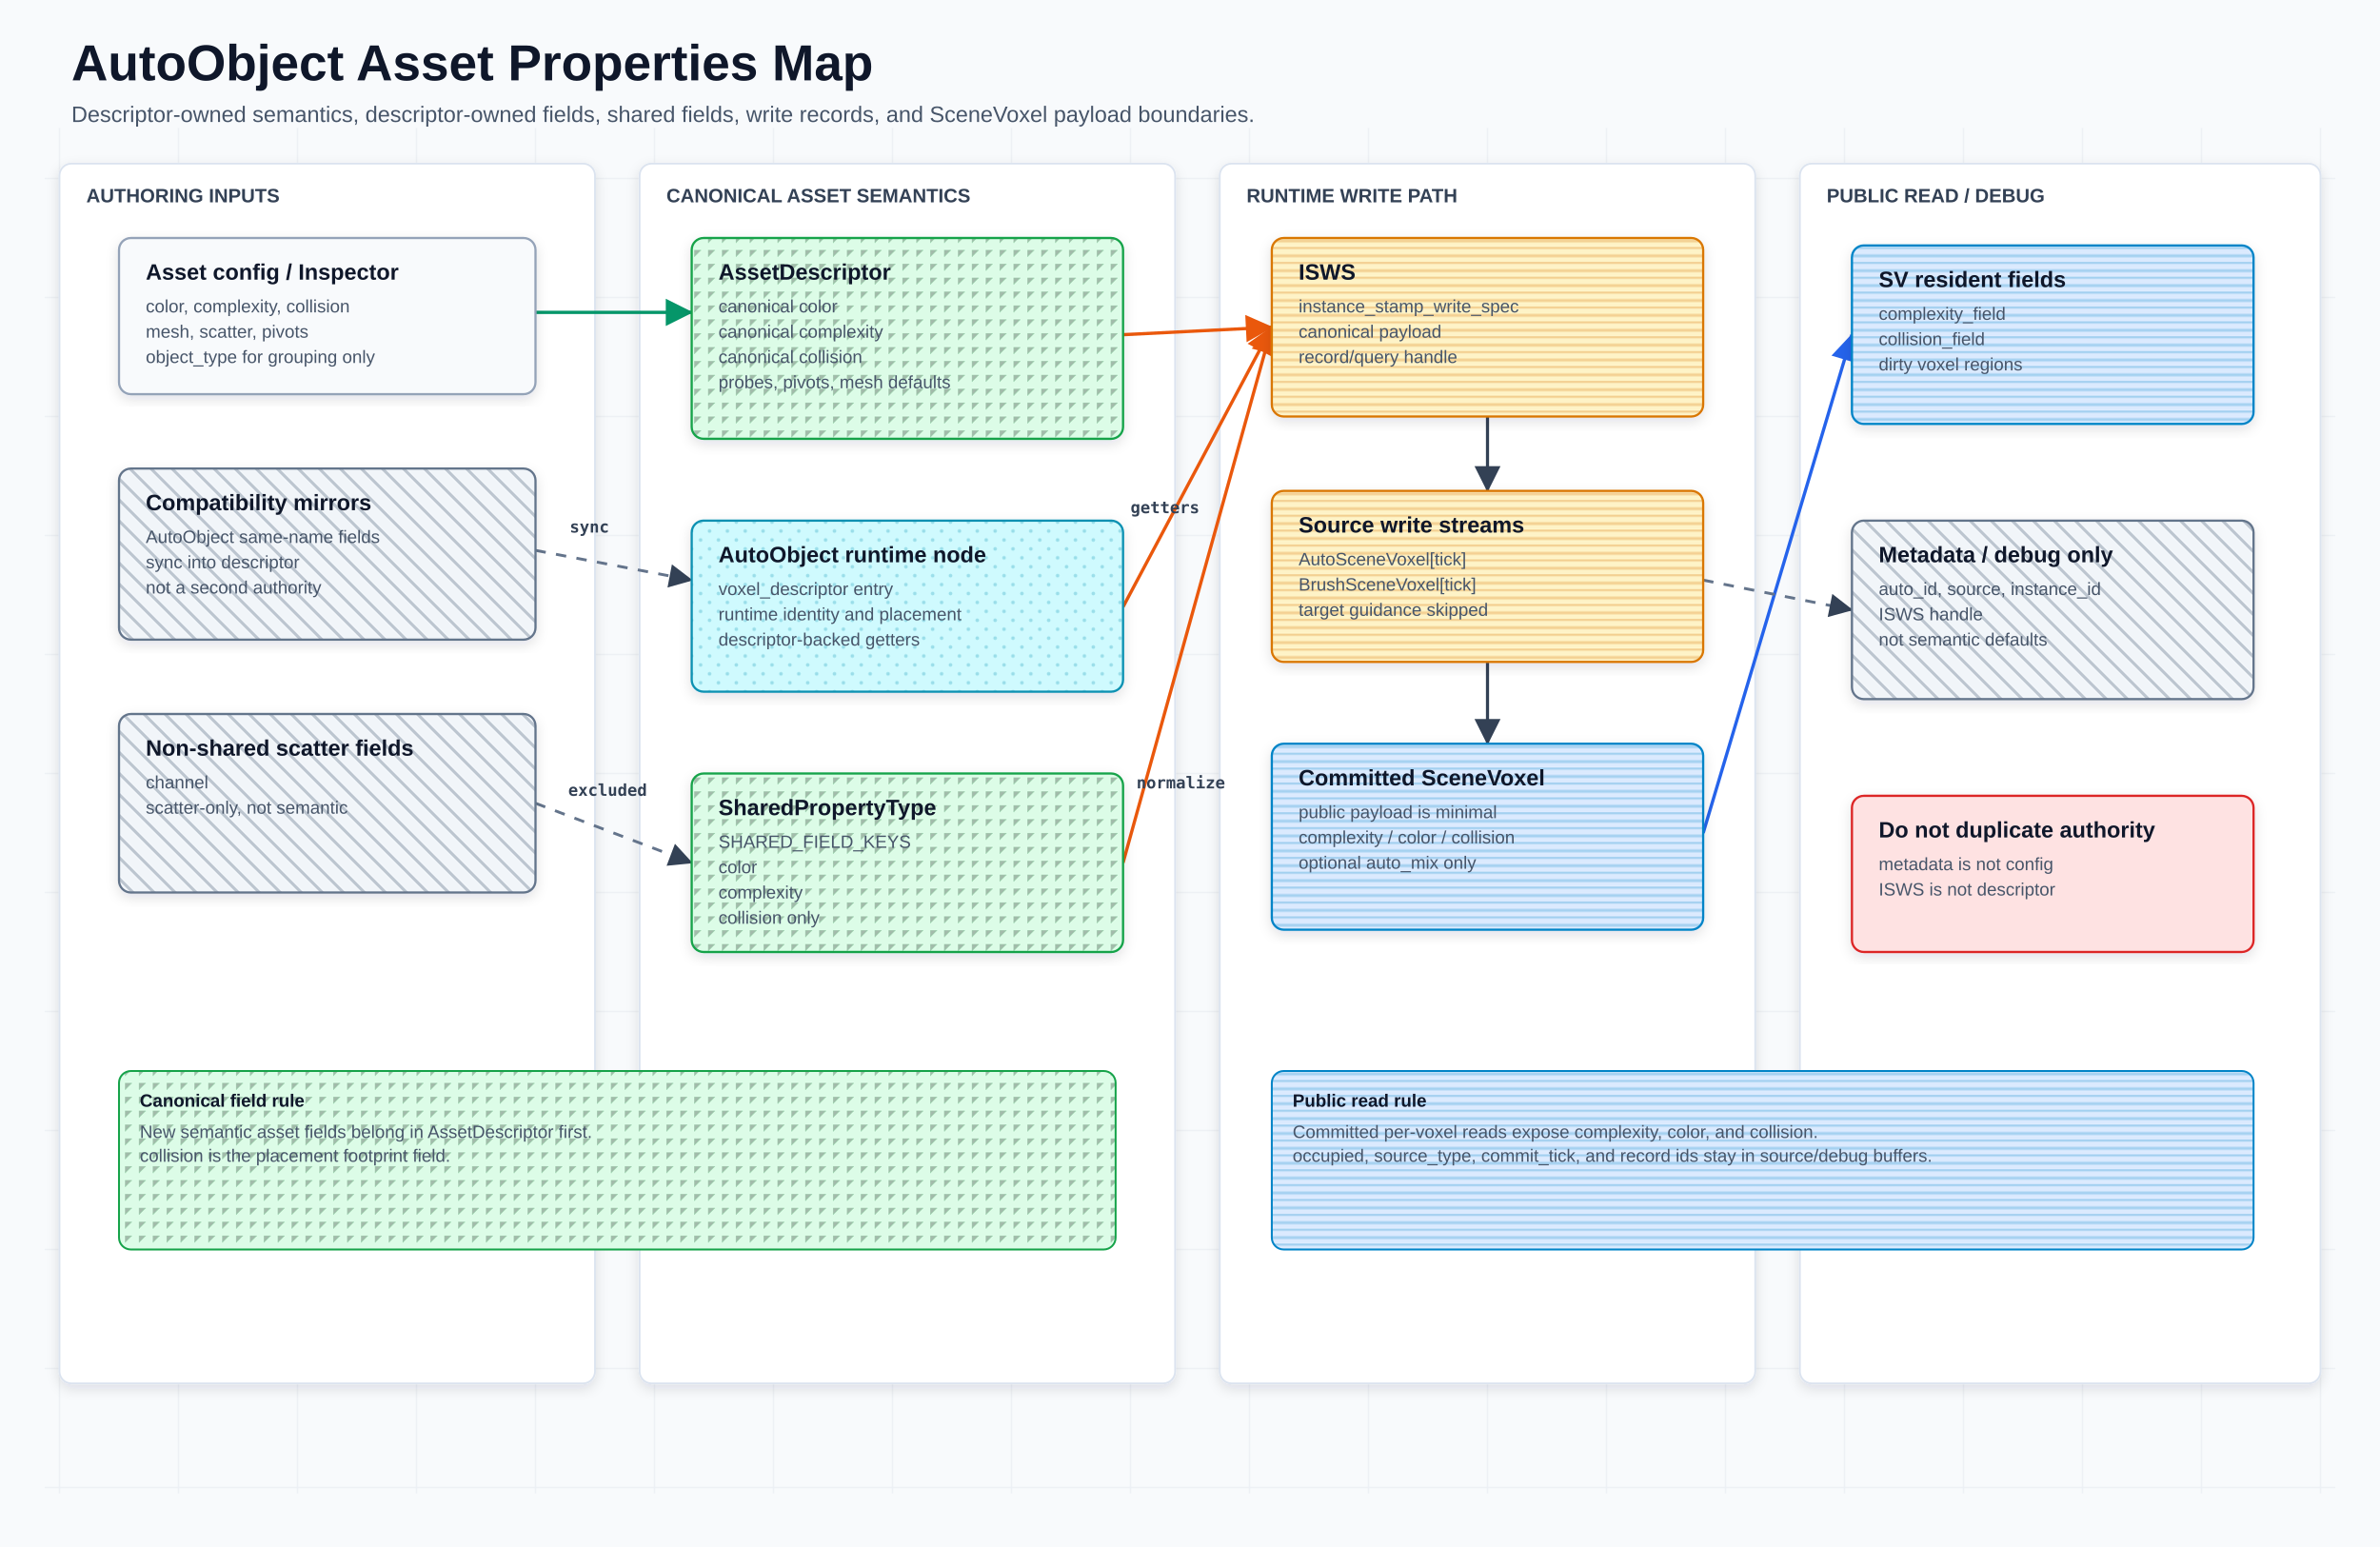
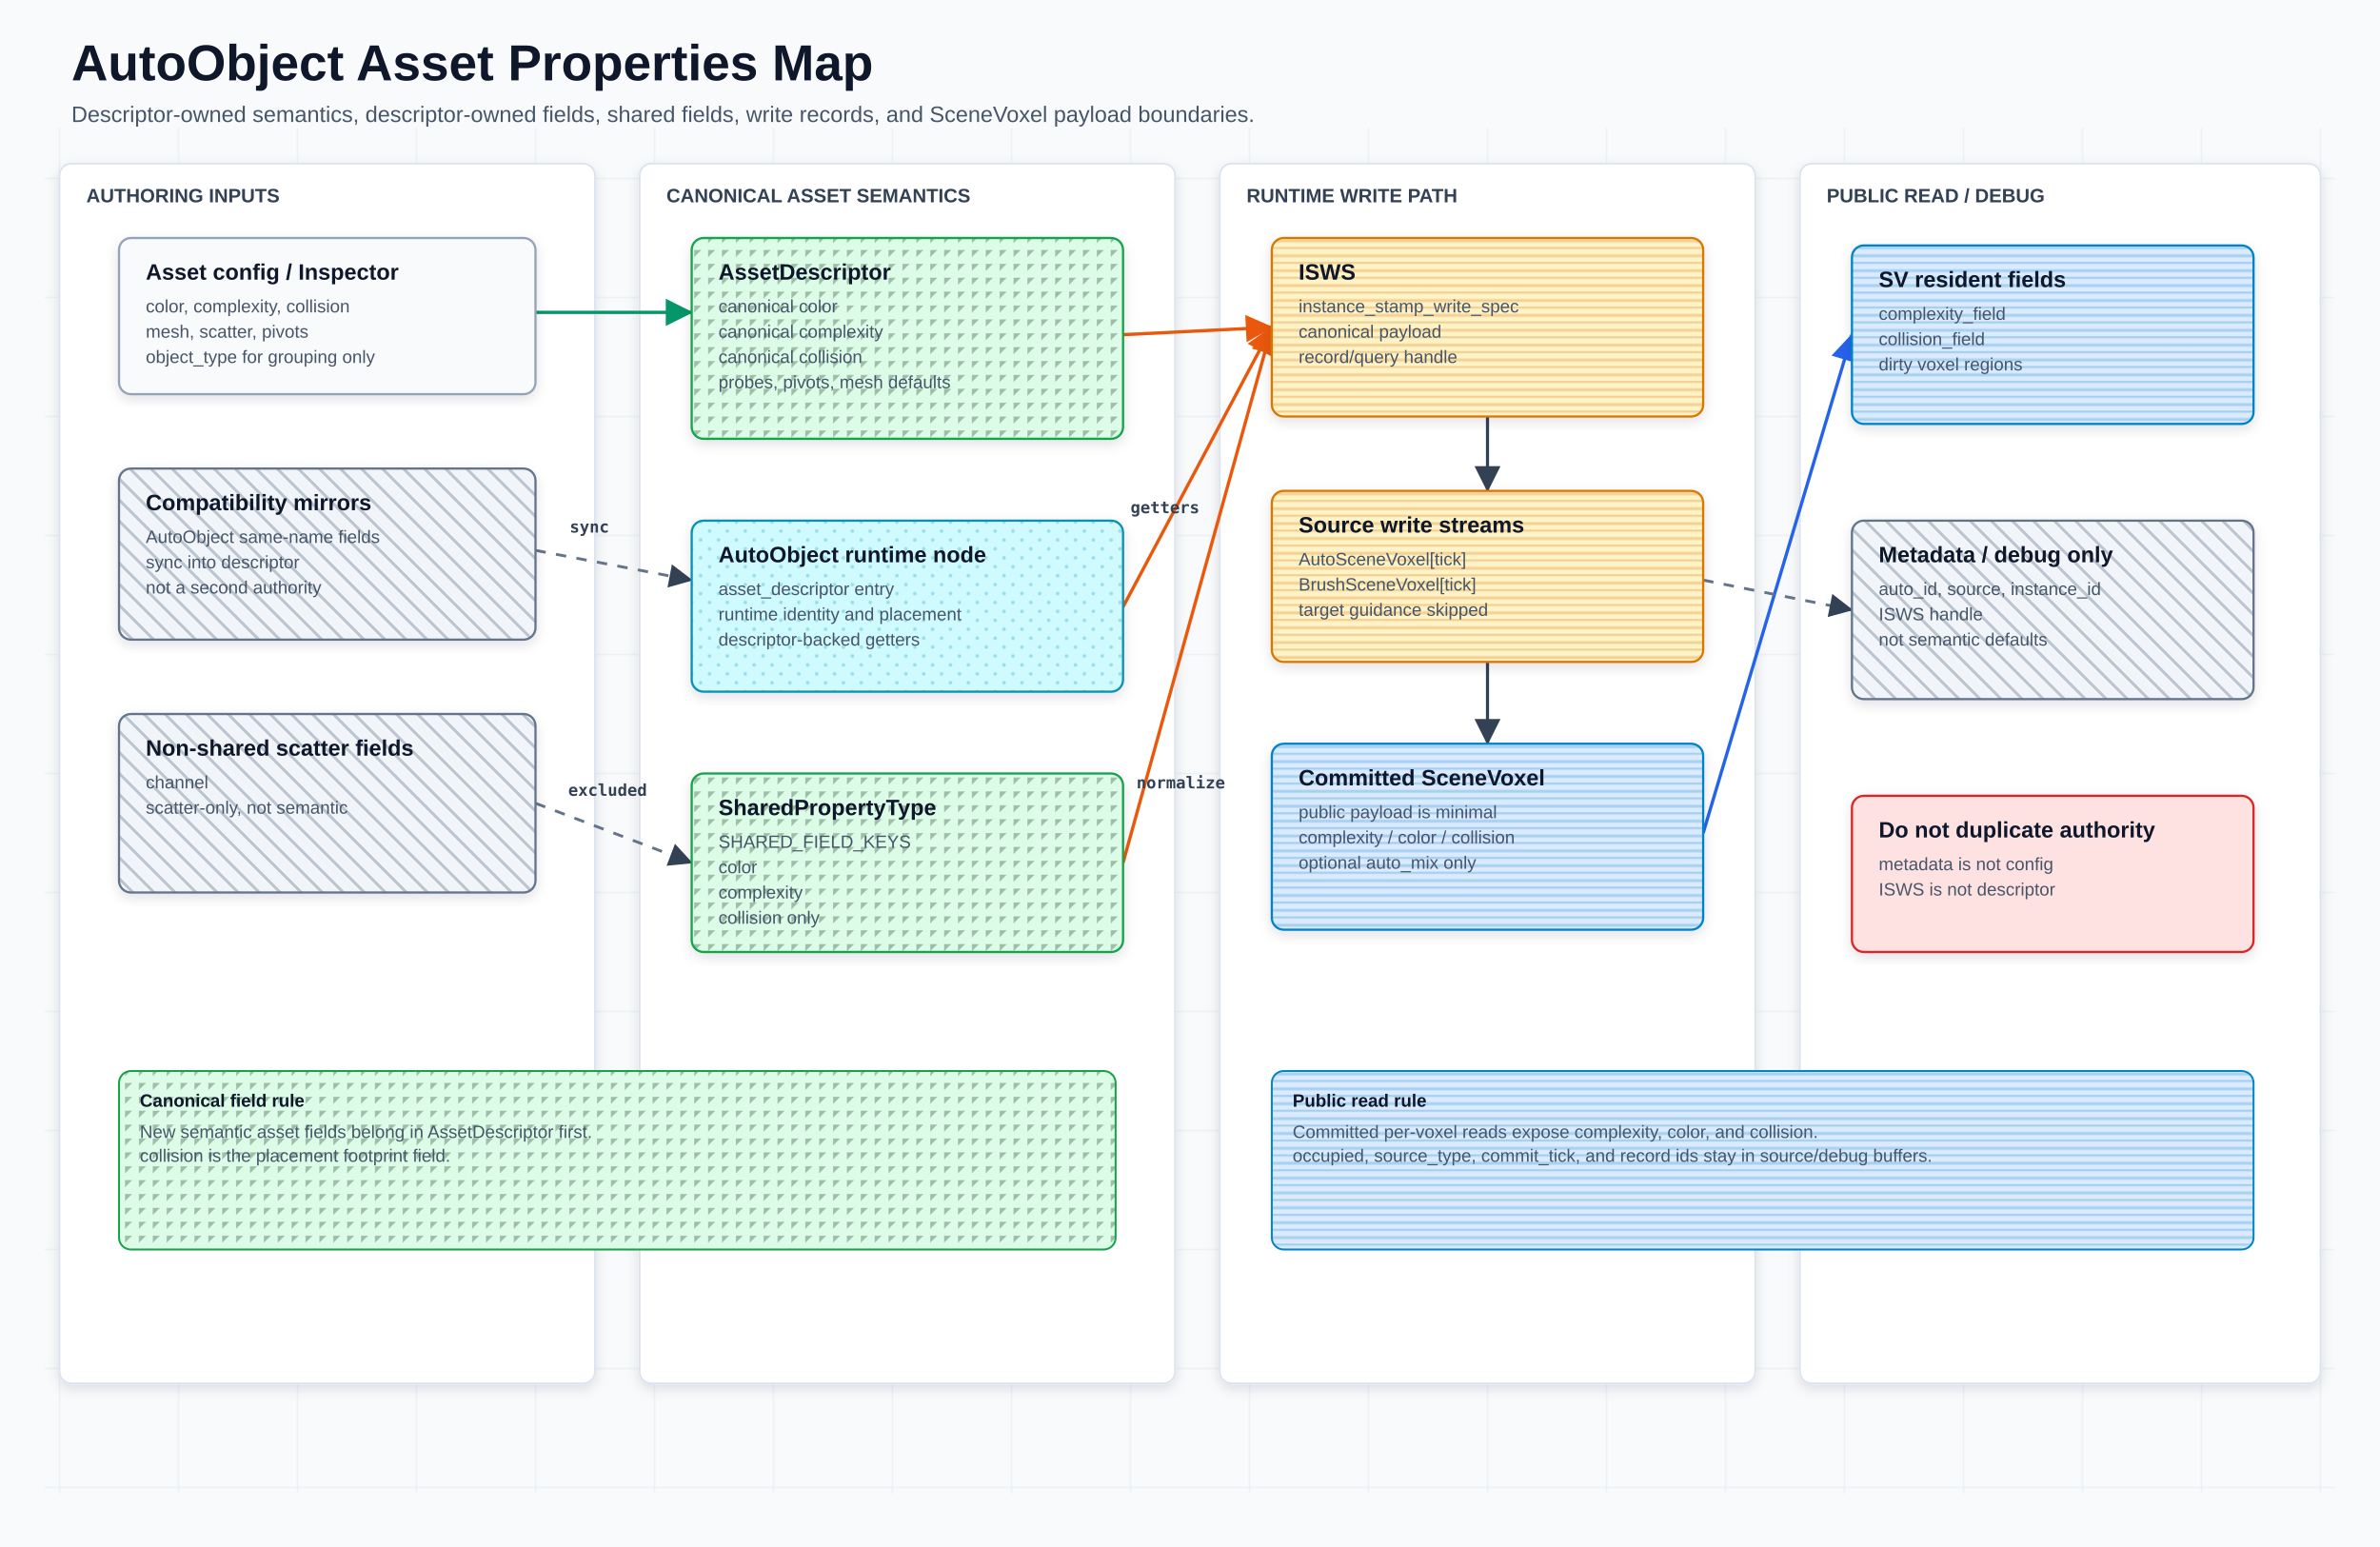
<svg xmlns="http://www.w3.org/2000/svg" width="1600" height="1040" viewBox="0 0 1600 1040" role="img" aria-labelledby="title desc">
  <defs>
    <marker id="arrow" viewBox="0 0 12 12" refX="10.5" refY="6" markerWidth="10" markerHeight="10" orient="auto">
      <path d="M1,1 L11,6 L1,11 Z" fill="#334155" />
    </marker>
    <marker id="arrow-blue" viewBox="0 0 12 12" refX="10.5" refY="6" markerWidth="10" markerHeight="10" orient="auto">
      <path d="M1,1 L11,6 L1,11 Z" fill="#2563eb" />
    </marker>
    <marker id="arrow-green" viewBox="0 0 12 12" refX="10.5" refY="6" markerWidth="10" markerHeight="10" orient="auto">
      <path d="M1,1 L11,6 L1,11 Z" fill="#059669" />
    </marker>
    <marker id="arrow-orange" viewBox="0 0 12 12" refX="10.5" refY="6" markerWidth="10" markerHeight="10" orient="auto">
      <path d="M1,1 L11,6 L1,11 Z" fill="#ea580c" />
    </marker>
    <filter id="shadow" x="-8%" y="-8%" width="116%" height="116%">
      <feDropShadow dx="0" dy="3" stdDeviation="4" flood-color="#0f172a" flood-opacity="0.12" />
    </filter>
    <pattern id="autoobject-dot-bg" patternUnits="userSpaceOnUse" width="12" height="12">
      <rect width="12" height="12" fill="#cffafe" />
      <circle cx="3" cy="3" r="1.25" fill="#0891b2" opacity="0.256" />
      <circle cx="9" cy="9" r="1.25" fill="#0891b2" opacity="0.256" />
    </pattern>
    <pattern id="descriptor-grid" patternUnits="userSpaceOnUse" width="9.333" height="9.333">
      <rect width="9.333" height="9.333" fill="#dcfce7" />
      <path d="M4.667 0H0V4.667" stroke="#16a34a" stroke-width="0.333" opacity="0.258" />
      <path d="M0 4.667L4.667 0" stroke="#16a34a" stroke-width="0.333" opacity="0.258" />
    </pattern>
    <pattern id="sv-stripe-blue" patternUnits="userSpaceOnUse" width="10" height="10">
      <rect width="10" height="10" fill="#dbeafe" />
      <rect y="1" width="10" height="2" fill="#0284c7" opacity="0.235" />
      <rect y="6" width="10" height="1.5" fill="#0284c7" opacity="0.235" />
    </pattern>
    <pattern id="sv-stripe-amber" patternUnits="userSpaceOnUse" width="10" height="10">
      <rect width="10" height="10" fill="#fef3c7" />
      <rect y="1" width="10" height="2" fill="#d97706" opacity="0.264" />
      <rect y="6" width="10" height="1.5" fill="#d97706" opacity="0.264" />
    </pattern>
    <pattern id="note-hatch" patternUnits="userSpaceOnUse" width="10" height="10" patternTransform="rotate(45)">
      <rect width="10" height="10" fill="#f1f5f9" />
      <rect x="0" y="0" width="10" height="2" fill="#64748b" opacity="0.362" />
    </pattern>
  </defs>
  <style>
    :root { color-scheme: light; }
    .bg { fill: #f8fafc; }
    .grid { stroke: #e2e8f0; stroke-width: 1; opacity: 0.7; }
    .title { fill: #0f172a; font: 700 34px "Segoe UI", "Microsoft YaHei", Arial, sans-serif; letter-spacing: 0; }
    .subtitle { fill: #475569; font: 500 15px "Segoe UI", "Microsoft YaHei", Arial, sans-serif; letter-spacing: 0; }
    .lane-title { fill: #334155; font: 700 13px "Segoe UI", "Microsoft YaHei", Arial, sans-serif; letter-spacing: 0; }
    .node-title { fill: #0f172a; font: 700 15px "Segoe UI", "Microsoft YaHei", Arial, sans-serif; letter-spacing: 0; }
    .small { fill: #475569; font: 500 12px "Segoe UI", "Microsoft YaHei", Arial, sans-serif; letter-spacing: 0; }
    .mono { fill: #334155; font: 600 11px Consolas, "Cascadia Mono", monospace; letter-spacing: 0; }
    .note-text { fill: #0f172a; font: 600 12px "Segoe UI", "Microsoft YaHei", Arial, sans-serif; letter-spacing: 0; }
    .lane { fill: #ffffff; stroke: #dbe3ef; stroke-width: 1.2; filter: url(#shadow); }
    .node { stroke-width: 1.5; filter: url(#shadow); }
    .edge { stroke: #334155; stroke-width: 2.1; fill: none; marker-end: url(#arrow); }
    .edge-blue { stroke: #2563eb; stroke-width: 2.2; fill: none; marker-end: url(#arrow-blue); }
    .edge-green { stroke: #059669; stroke-width: 2.2; fill: none; marker-end: url(#arrow-green); }
    .edge-orange { stroke: #ea580c; stroke-width: 2.2; fill: none; marker-end: url(#arrow-orange); }
    .edge-dash { stroke: #64748b; stroke-width: 1.9; fill: none; stroke-dasharray: 7 7; marker-end: url(#arrow); }
    .edge-warn { stroke: #dc2626; stroke-width: 2; fill: none; stroke-dasharray: 8 6; marker-end: url(#arrow); }
  </style>
  <rect class="bg" x="0" y="0" width="1600" height="1040" />
  <g opacity="0.65">
    <line class="grid" x1="40" y1="86" x2="40" y2="1004" />
    <line class="grid" x1="120" y1="86" x2="120" y2="1004" />
    <line class="grid" x1="200" y1="86" x2="200" y2="1004" />
    <line class="grid" x1="280" y1="86" x2="280" y2="1004" />
    <line class="grid" x1="360" y1="86" x2="360" y2="1004" />
    <line class="grid" x1="440" y1="86" x2="440" y2="1004" />
    <line class="grid" x1="520" y1="86" x2="520" y2="1004" />
    <line class="grid" x1="600" y1="86" x2="600" y2="1004" />
    <line class="grid" x1="680" y1="86" x2="680" y2="1004" />
    <line class="grid" x1="760" y1="86" x2="760" y2="1004" />
    <line class="grid" x1="840" y1="86" x2="840" y2="1004" />
    <line class="grid" x1="920" y1="86" x2="920" y2="1004" />
    <line class="grid" x1="1000" y1="86" x2="1000" y2="1004" />
    <line class="grid" x1="1080" y1="86" x2="1080" y2="1004" />
    <line class="grid" x1="1160" y1="86" x2="1160" y2="1004" />
    <line class="grid" x1="1240" y1="86" x2="1240" y2="1004" />
    <line class="grid" x1="1320" y1="86" x2="1320" y2="1004" />
    <line class="grid" x1="1400" y1="86" x2="1400" y2="1004" />
    <line class="grid" x1="1480" y1="86" x2="1480" y2="1004" />
    <line class="grid" x1="1560" y1="86" x2="1560" y2="1004" />
    <line class="grid" x1="30" y1="120" x2="1570" y2="120" />
    <line class="grid" x1="30" y1="200" x2="1570" y2="200" />
    <line class="grid" x1="30" y1="280" x2="1570" y2="280" />
    <line class="grid" x1="30" y1="360" x2="1570" y2="360" />
    <line class="grid" x1="30" y1="440" x2="1570" y2="440" />
    <line class="grid" x1="30" y1="520" x2="1570" y2="520" />
    <line class="grid" x1="30" y1="600" x2="1570" y2="600" />
    <line class="grid" x1="30" y1="680" x2="1570" y2="680" />
    <line class="grid" x1="30" y1="760" x2="1570" y2="760" />
    <line class="grid" x1="30" y1="840" x2="1570" y2="840" />
    <line class="grid" x1="30" y1="920" x2="1570" y2="920" />
    <line class="grid" x1="30" y1="1000" x2="1570" y2="1000" />
  </g>
  <text class="title" x="48" y="54">AutoObject Asset Properties Map</text>
  <text class="subtitle" x="48" y="82">Descriptor-owned semantics, descriptor-owned fields, shared fields, write records, and SceneVoxel payload boundaries.</text>
  <g>
    <rect class="lane" x="40" y="110" width="360" height="820" rx="8" />
    <text class="lane-title" x="58" y="136">AUTHORING INPUTS</text>
    <rect class="lane" x="430" y="110" width="360" height="820" rx="8" />
    <text class="lane-title" x="448" y="136">CANONICAL ASSET SEMANTICS</text>
    <rect class="lane" x="820" y="110" width="360" height="820" rx="8" />
    <text class="lane-title" x="838" y="136">RUNTIME WRITE PATH</text>
    <rect class="lane" x="1210" y="110" width="350" height="820" rx="8" />
    <text class="lane-title" x="1228" y="136">PUBLIC READ / DEBUG</text>
  </g>
  <g>
    <path class="edge-green" d="M 360 210 L 465 210" />
    <path class="edge-dash" d="M 360 370 L 465 390" />
    <text class="mono" x="383" y="358">sync</text>
    <path class="edge-orange" d="M 755 225 L 855 220" />
    <path class="edge-orange" d="M 755 408 L 855 220" />
    <text class="mono" x="760" y="345">getters</text>
    <path class="edge-orange" d="M 755 580 L 855 220" />
    <text class="mono" x="764" y="530">normalize</text>
    <path class="edge" d="M 1000 280 L 1000 330" />
    <path class="edge" d="M 1000 445 L 1000 500" />
    <path class="edge-blue" d="M 1145 560 L 1245 225" />
    <path class="edge-dash" d="M 1145 390 L 1245 410" />
    <path class="edge-dash" d="M 360 540 L 465 580" />
    <text class="mono" x="382" y="535">excluded</text>
  </g>
  <g>
    <g id="asset-config-/-inspector">
      <rect class="node" x="80" y="160" width="280" height="105" rx="8" fill="#f8fafc" stroke="#94a3b8" />
      <text class="node-title" x="98" y="188">Asset config / Inspector</text>
      <text class="small">
        <tspan x="98" y="210">color, complexity, collision</tspan>
        <tspan x="98" y="227">mesh, scatter, pivots</tspan>
        <tspan x="98" y="244">object_type for grouping only</tspan>
      </text>
    </g>
    <g id="descriptor-fields">
      <rect class="node" x="80" y="315" width="280" height="115" rx="8" fill="url(#note-hatch)" stroke="#64748b" />
      <text class="node-title" x="98" y="343">Compatibility mirrors</text>
      <text class="small">
        <tspan x="98" y="365">AutoObject same-name fields</tspan>
        <tspan x="98" y="382">sync into descriptor</tspan>
        <tspan x="98" y="399">not a second authority</tspan>
      </text>
    </g>
    <g id="non-shared-scatter-fields">
      <rect class="node" x="80" y="480" width="280" height="120" rx="8" fill="url(#note-hatch)" stroke="#64748b" />
      <text class="node-title" x="98" y="508">Non-shared scatter fields</text>
      <text class="small">
        <tspan x="98" y="530">channel</tspan>
        <tspan x="98" y="547">scatter-only, not semantic</tspan>
      </text>
    </g>
    <g id="AssetDescriptor">
      <rect class="node" x="465" y="160" width="290" height="135" rx="8" fill="url(#descriptor-grid)" stroke="#16a34a" />
      <text class="node-title" x="483" y="188">AssetDescriptor</text>
      <text class="small">
        <tspan x="483" y="210">canonical color</tspan>
        <tspan x="483" y="227">canonical complexity</tspan>
        <tspan x="483" y="244">canonical collision</tspan>
        <tspan x="483" y="261">probes, pivots, mesh defaults</tspan>
      </text>
    </g>
    <g id="autoobject-runtime-node">
      <rect class="node" x="465" y="350" width="290" height="115" rx="8" fill="url(#autoobject-dot-bg)" stroke="#0891b2" />
      <text class="node-title" x="483" y="378">AutoObject runtime node</text>
      <text class="small">
-         <tspan x="483" y="400">voxel_descriptor entry</tspan>
+         <tspan x="483" y="400">asset_descriptor entry</tspan>
        <tspan x="483" y="417">runtime identity and placement</tspan>
        <tspan x="483" y="434">descriptor-backed getters</tspan>
      </text>
    </g>
    <g id="sharedpropertytype">
      <rect class="node" x="465" y="520" width="290" height="120" rx="8" fill="url(#descriptor-grid)" stroke="#16a34a" />
      <text class="node-title" x="483" y="548">SharedPropertyType</text>
      <text class="small">
        <tspan x="483" y="570">SHARED_FIELD_KEYS</tspan>
        <tspan x="483" y="587">color</tspan>
        <tspan x="483" y="604">complexity</tspan>
        <tspan x="483" y="621">collision only</tspan>
      </text>
    </g>
    <g id="instance_stamp_write_spec">
      <rect class="node" x="855" y="160" width="290" height="120" rx="8" fill="url(#sv-stripe-amber)" stroke="#d97706" />
      <text class="node-title" x="873" y="188">ISWS</text>
      <text class="small">
        <tspan x="873" y="210">instance_stamp_write_spec</tspan>
        <tspan x="873" y="227">canonical payload</tspan>
        <tspan x="873" y="244">record/query handle</tspan>
      </text>
    </g>
    <g id="source-write-streams">
      <rect class="node" x="855" y="330" width="290" height="115" rx="8" fill="url(#sv-stripe-amber)" stroke="#d97706" />
      <text class="node-title" x="873" y="358">Source write streams</text>
      <text class="small">
        <tspan x="873" y="380">AutoSceneVoxel[tick]</tspan>
        <tspan x="873" y="397">BrushSceneVoxel[tick]</tspan>
        <tspan x="873" y="414">target guidance skipped</tspan>
      </text>
    </g>
    <g id="committed-scenevoxel">
      <rect class="node" x="855" y="500" width="290" height="125" rx="8" fill="url(#sv-stripe-blue)" stroke="#0284c7" />
      <text class="node-title" x="873" y="528">Committed SceneVoxel</text>
      <text class="small">
        <tspan x="873" y="550">public payload is minimal</tspan>
        <tspan x="873" y="567">complexity / color / collision</tspan>
        <tspan x="873" y="584">optional auto_mix only</tspan>
      </text>
    </g>
    <g id="sv-resident-fields">
      <rect class="node" x="1245" y="165" width="270" height="120" rx="8" fill="url(#sv-stripe-blue)" stroke="#0284c7" />
      <text class="node-title" x="1263" y="193">SV resident fields</text>
      <text class="small">
        <tspan x="1263" y="215">complexity_field</tspan>
        <tspan x="1263" y="232">collision_field</tspan>
        <tspan x="1263" y="249">dirty voxel regions</tspan>
      </text>
    </g>
    <g id="metadata-/-debug-only">
      <rect class="node" x="1245" y="350" width="270" height="120" rx="8" fill="url(#note-hatch)" stroke="#64748b" />
      <text class="node-title" x="1263" y="378">Metadata / debug only</text>
      <text class="small">
        <tspan x="1263" y="400">auto_id, source, instance_id</tspan>
        <tspan x="1263" y="417">ISWS handle</tspan>
        <tspan x="1263" y="434">not semantic defaults</tspan>
      </text>
    </g>
    <g id="do-not-duplicate-authority">
      <rect class="node" x="1245" y="535" width="270" height="105" rx="8" fill="#fee2e2" stroke="#dc2626" />
      <text class="node-title" x="1263" y="563">Do not duplicate authority</text>
      <text class="small">
        <tspan x="1263" y="585">metadata is not config</tspan>
        <tspan x="1263" y="602">ISWS is not descriptor</tspan>
      </text>
    </g>
  </g>
  <g>
    <g>
      <rect x="80" y="720" width="670" height="120" rx="8" fill="url(#descriptor-grid)" stroke="#16a34a" stroke-width="1.3" />
      <text class="note-text" x="94" y="744">Canonical field rule</text>
      <text class="small">
        <tspan x="94" y="765">New semantic asset fields belong in AssetDescriptor first.</tspan>
        <tspan x="94" y="781">collision is the placement footprint field.</tspan>
      </text>
    </g>
    <g>
      <rect x="855" y="720" width="660" height="120" rx="8" fill="url(#sv-stripe-blue)" stroke="#0284c7" stroke-width="1.3" />
      <text class="note-text" x="869" y="744">Public read rule</text>
      <text class="small">
        <tspan x="869" y="765">Committed per-voxel reads expose complexity, color, and collision.</tspan>
        <tspan x="869" y="781">occupied, source_type, commit_tick, and record ids stay in source/debug buffers.</tspan>
      </text>
    </g>
  </g>
</svg>
